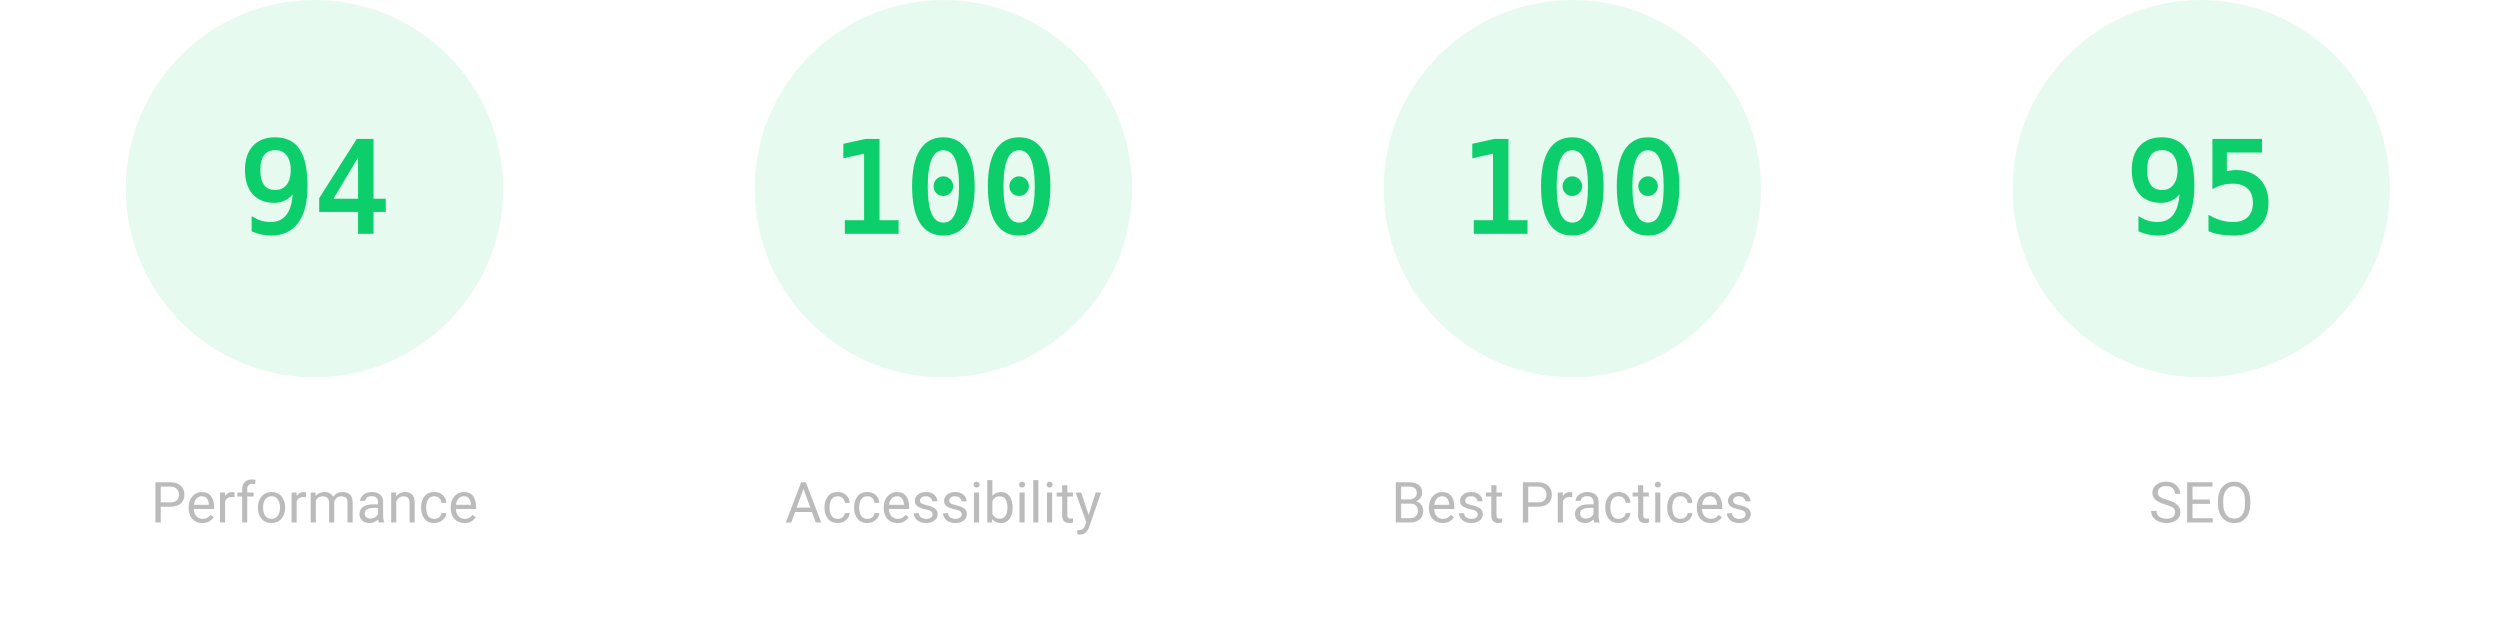
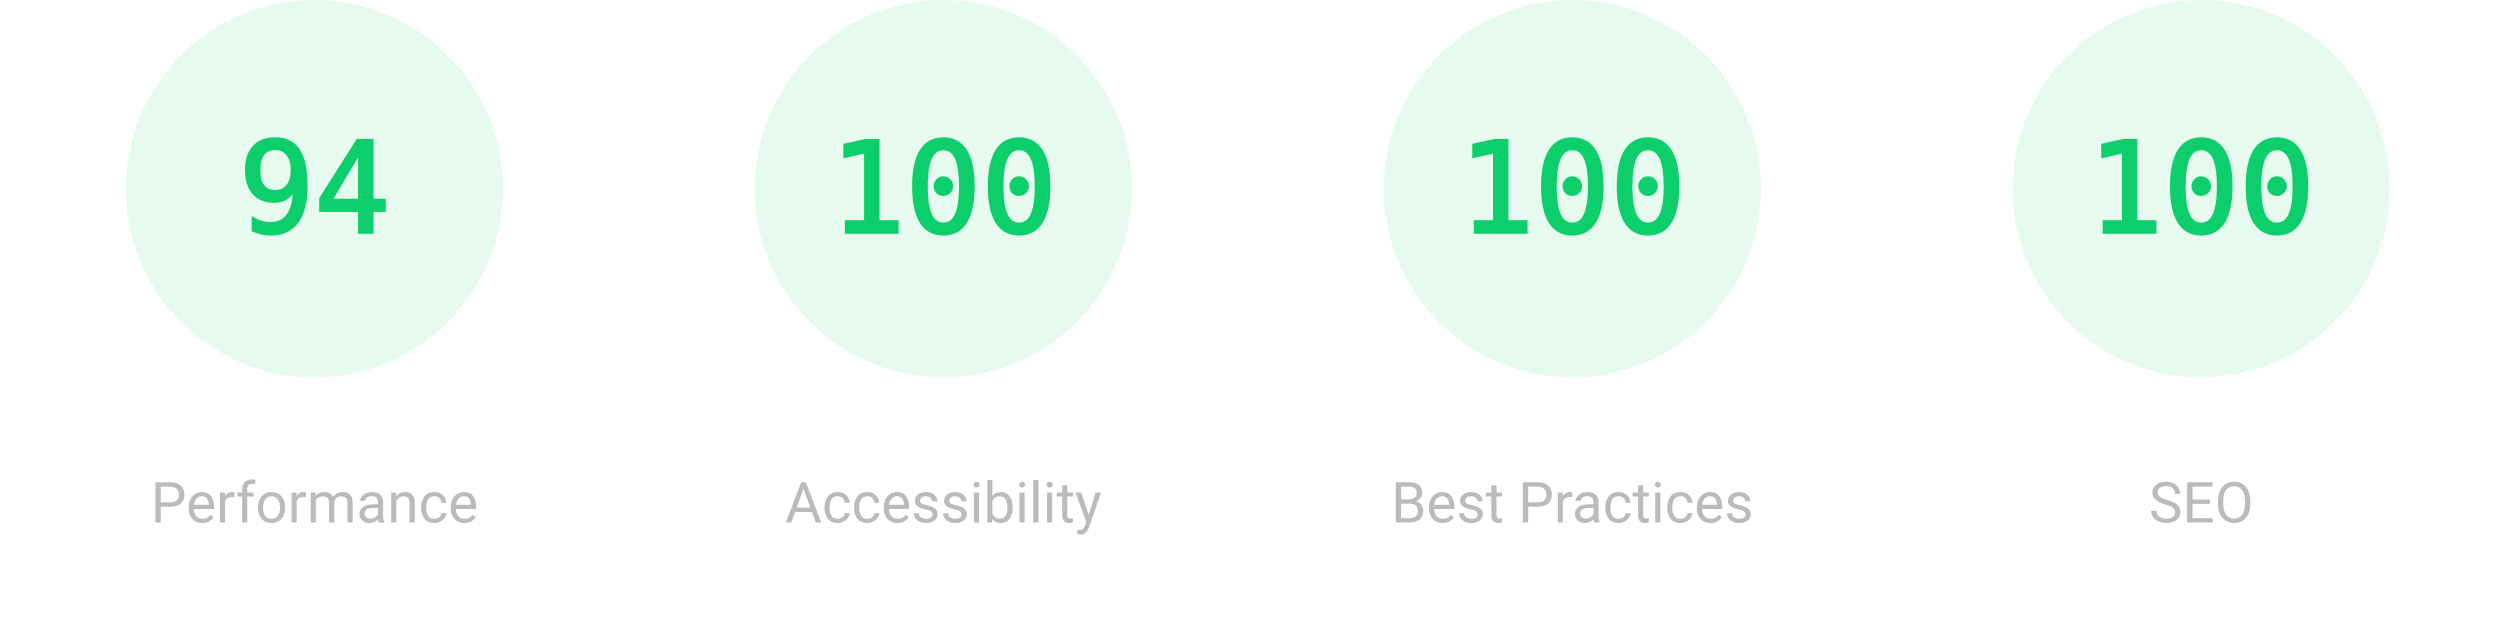
- <svg xmlns="http://www.w3.org/2000/svg" fill="none" width="795" height="200" style="padding: 15px 0 10px 0;">
+ <svg xmlns="http://www.w3.org/2000/svg" fill="none" width="795" height="200" style="padding: 15px 0 10px 0;/*! border: 5px solid; */">
  <style> .gauge-base { opacity: 0.1 } .gauge-arc { fill: none; animation-delay: 250ms; stroke-linecap: round; transform: rotate(-90deg); transform-origin: 100px 60px; animation: load-gauge 1s ease forwards } .guage-text { font-size: 40px; font-family: monospace; text-align: center } .guage-red { color: #ff4e42; fill: #ff4e42; stroke: #ff4e42 } .guage-orange { color: #ffa400; fill: #ffa400; stroke: #ffa400 } .guage-green { color: #0cce6b; fill: #0cce6b; stroke: #0cce6b } .guage-undefined { color: #5c5c5c; fill: #5c5c5c; stroke: #5c5c5c } .guage-title { color: #bbb; fill: #bbb; stroke: none; font-size: 18px;text-transform:uppercase;letter-spacing:.05rem; line-height: 26px; font-family: Roboto, Halvetica, Arial, sans-serif } @keyframes load-gauge { from { stroke-dasharray: 0 352.858 } } .guage-invisible { display: none } </style>
  <text class="info" x="100px" y="160px" alignment-baseline="central" dominant-baseline="central" text-anchor="middle">SEO</text>
  <svg class="guage-div guage-perf guage-green" viewBox="0 0 200 200" width="200" height="200" x="0" y="0">
    <circle class="gauge-base" cx="100" cy="60" stroke-width="8" r="56" />
    <circle class="gauge-arc guage-arc-1" r="56" cx="100" cy="60" stroke-width="8" style="stroke-dasharray: 328, 351.858;" />
    <text class="guage-text" x="100px" y="60px" alignment-baseline="central" dominant-baseline="central" text-anchor="middle">94</text>
    <text class="guage-title" x="100px" y="160px" alignment-baseline="central" dominant-baseline="central" text-anchor="middle">Performance</text>
  </svg>
  <svg class="guage-div guage-acc guage-green" viewBox="0 0 200 200" width="200" height="200" x="200" y="0">
    <circle class="gauge-base" r="56" cx="100" cy="60" stroke-width="8" />
    <circle class="gauge-arc guage-arc-2" r="56" cx="100" cy="60" stroke-width="8" style="stroke-dasharray: 351.412, 351.858;" />
    <text class="guage-text" x="100px" y="60px" alignment-baseline="central" dominant-baseline="central" text-anchor="middle">100</text>
    <text class="guage-title" x="100px" y="160px" alignment-baseline="central" dominant-baseline="central" text-anchor="middle">Accessibility</text>
  </svg>
  <svg viewBox="0 0 200 200" width="200" height="200" x="400" y="0" class="guage-div guage-best guage-green">
    <circle class="gauge-base" r="56" cx="100" cy="60" stroke-width="8" />
    <circle class="gauge-arc guage-arc-3" r="56" cx="100" cy="60" stroke-width="8" style="stroke-dasharray: 351.858, 351.858;" />
    <text class="guage-text" x="100px" y="60px" alignment-baseline="central" dominant-baseline="central" text-anchor="middle">100</text>
    <text class="guage-title" x="100px" y="160px" alignment-baseline="central" dominant-baseline="central" text-anchor="middle">Best Practices</text>
  </svg>
  <svg viewBox="0 0 200 200" width="200" height="200" x="600" y="0" class="guage-div guage-seo guage-green">
    <circle class="gauge-base" r="56" cx="100" cy="60" stroke-width="8" />
-     <circle class="gauge-arc guage-arc-4" r="56" cx="100" cy="60" stroke-width="8" style="stroke-dasharray: 330, 351.858;" />
-     <text class="guage-text" x="100px" y="60px" alignment-baseline="central" dominant-baseline="central" text-anchor="middle">95</text>
+     <circle class="gauge-arc guage-arc-4" r="56" cx="100" cy="60" stroke-width="8" style="stroke-dasharray: 351, 351.858;" />
+     <text class="guage-text" x="100px" y="60px" alignment-baseline="central" dominant-baseline="central" text-anchor="middle">100</text>
    <text class="guage-title" x="100px" y="160px" alignment-baseline="central" dominant-baseline="central" text-anchor="middle">SEO</text>
  </svg>
</svg>
